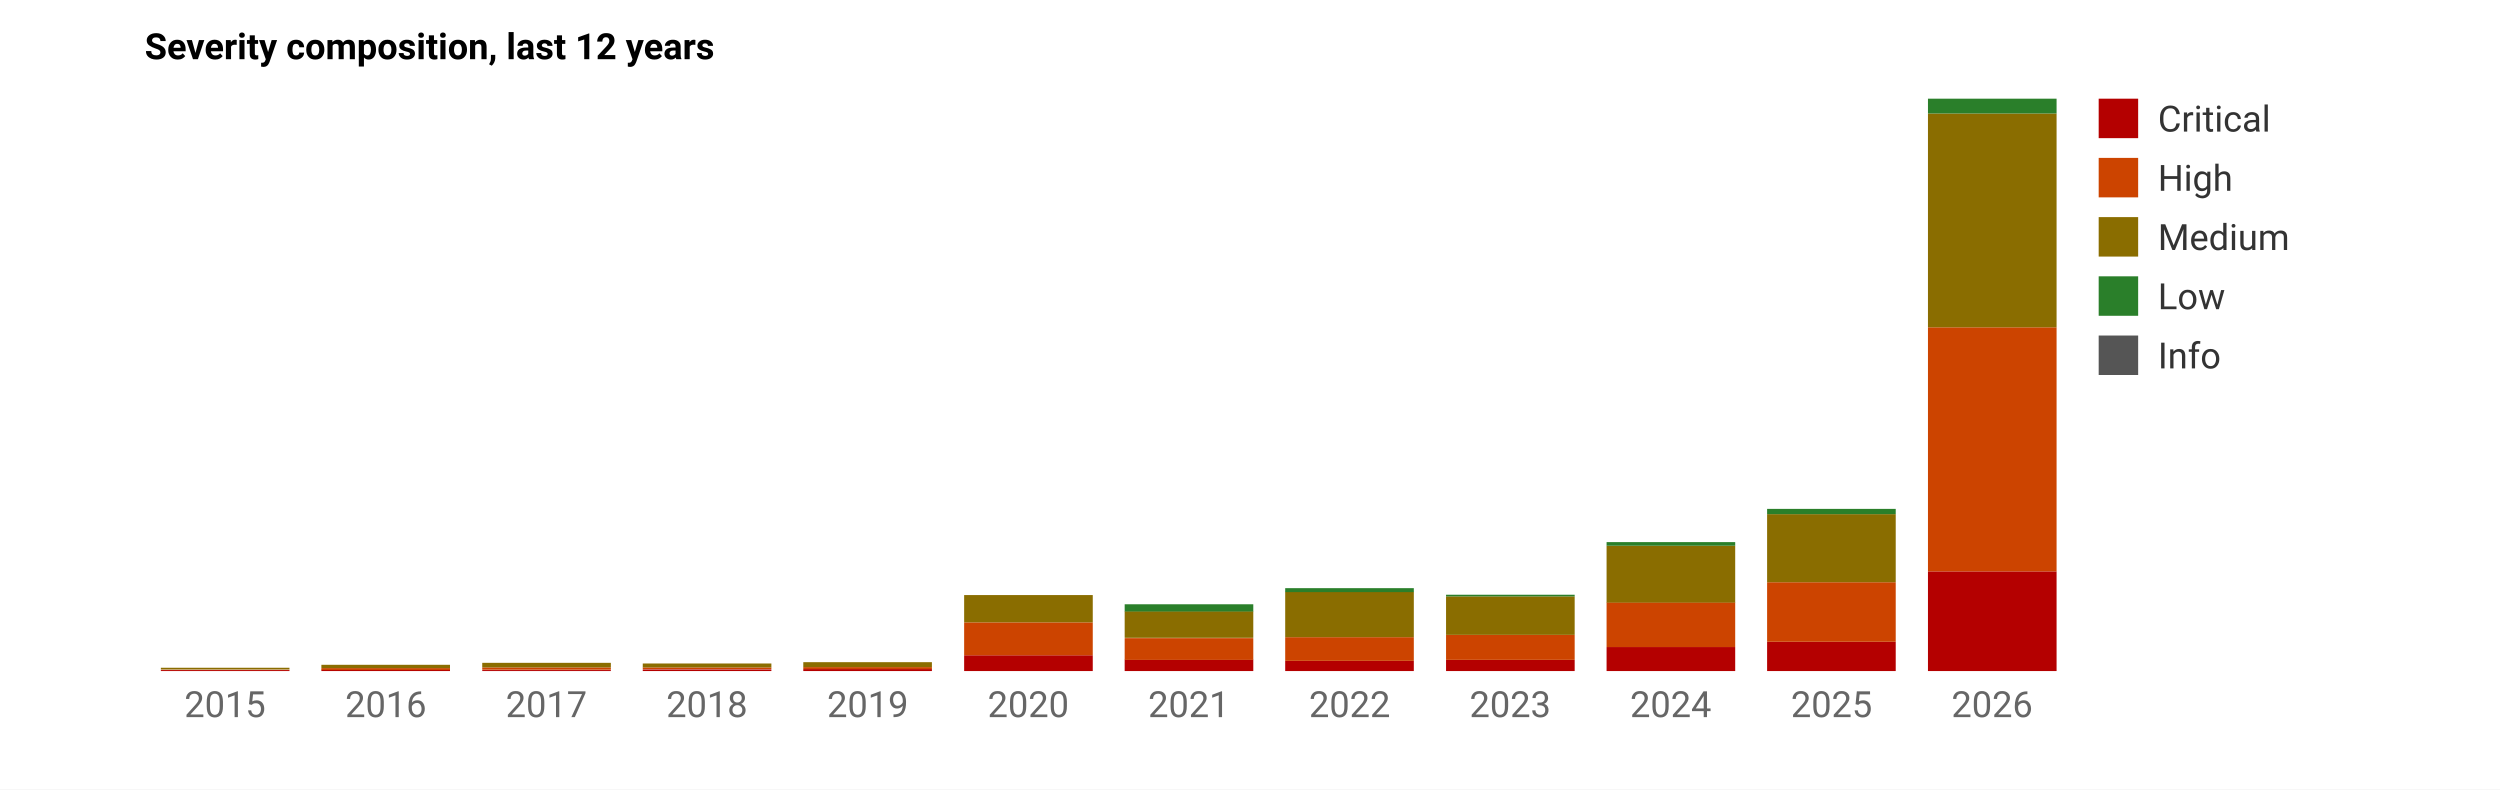
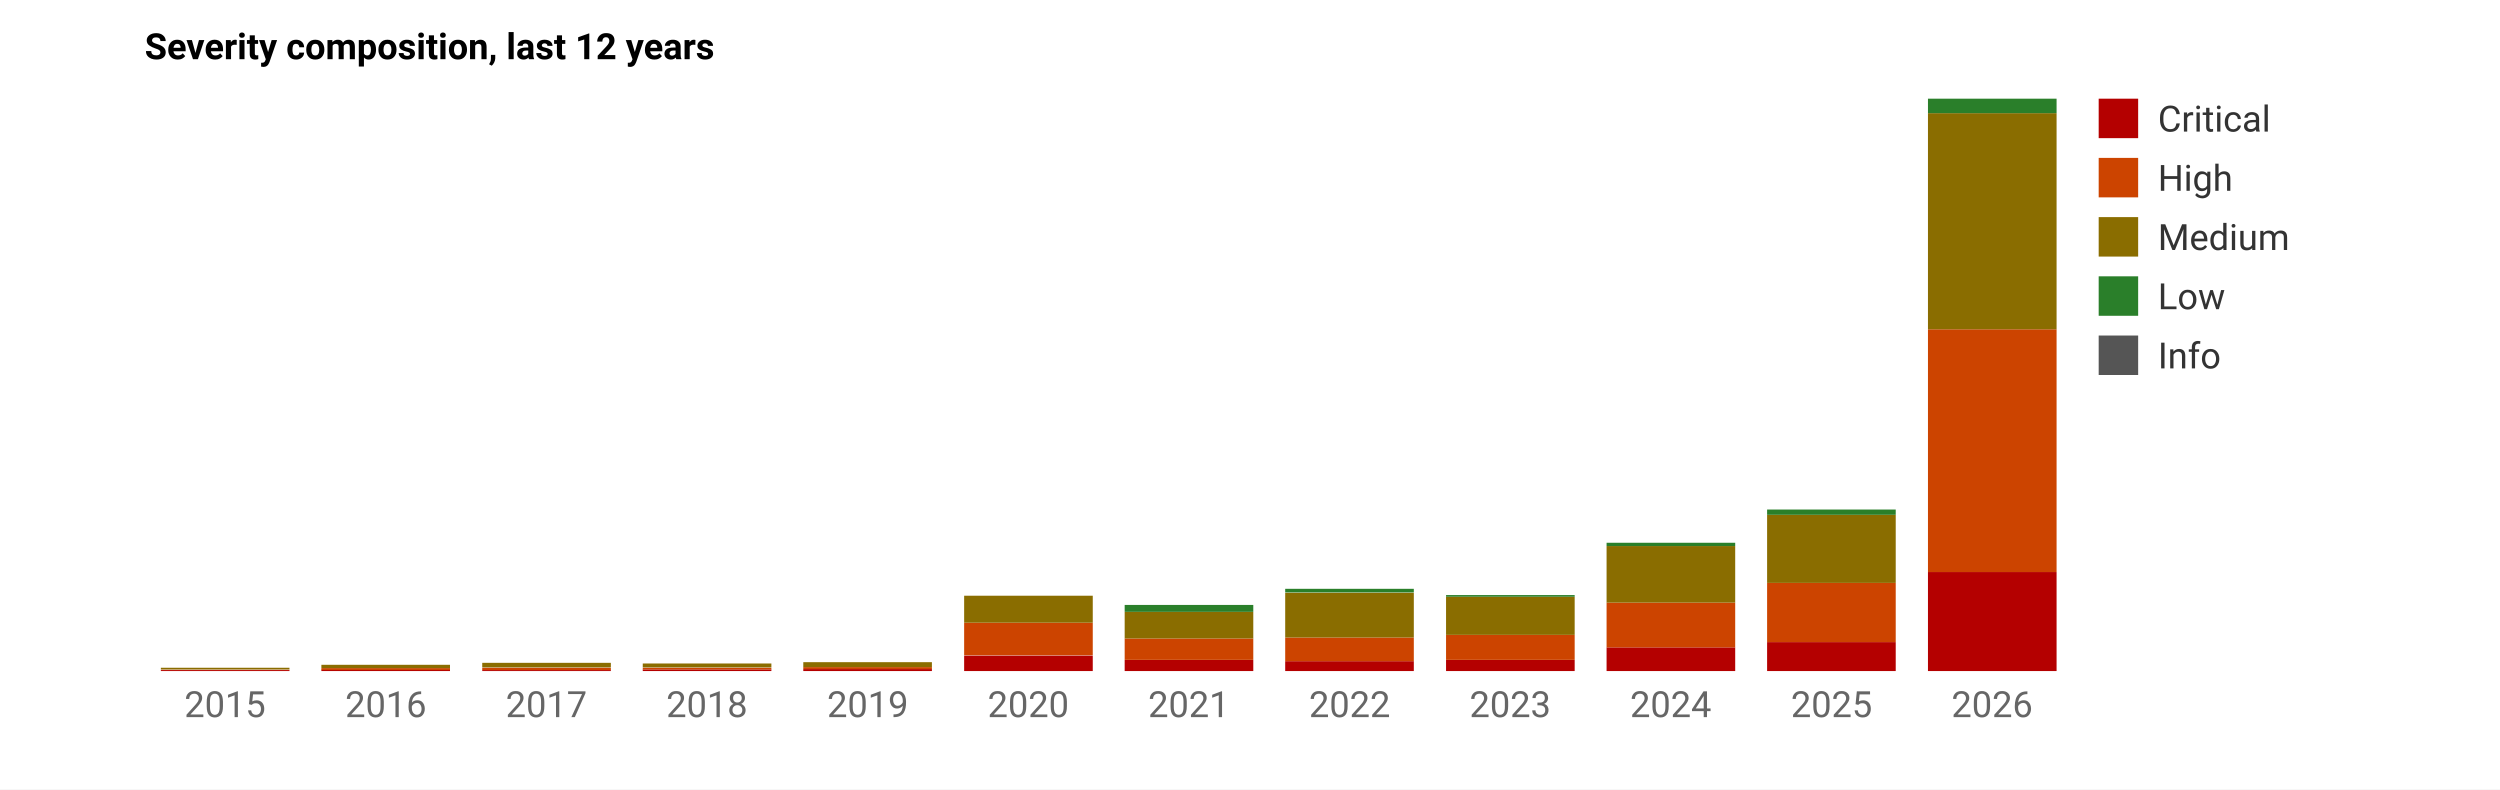
<svg xmlns="http://www.w3.org/2000/svg" viewBox="0 0 760 240" role="img" aria-label="Severity composition per year" font-family="system-ui,-apple-system,Segoe UI,Roboto,sans-serif" font-size="11">
  <rect x="0" y="0" width="100%" height="100%" fill="white" />
  <text x="44" y="18" font-weight="600">Severity composition, last 12 years</text>
  <rect x="48.9" y="203.7" width="39.1" height="0.3" fill="#b40000" />
  <rect x="48.9" y="203.6" width="39.1" height="0.1" fill="#cc4400" />
  <rect x="48.9" y="203.0" width="39.1" height="0.5" fill="#8a6d00" />
  <text x="68.4" y="218" text-anchor="middle" fill="#666">2015</text>
  <rect x="97.7" y="203.6" width="39.1" height="0.4" fill="#b40000" />
  <rect x="97.7" y="203.1" width="39.1" height="0.6" fill="#cc4400" />
  <rect x="97.7" y="202.1" width="39.1" height="1.0" fill="#8a6d00" />
  <text x="117.3" y="218" text-anchor="middle" fill="#666">2016</text>
  <rect x="146.6" y="203.7" width="39.1" height="0.3" fill="#b40000" />
-   <rect x="146.6" y="202.9" width="39.1" height="0.7" fill="#cc4400" />
+   <rect x="146.6" y="203.0" width="39.1" height="0.7" fill="#cc4400" />
  <rect x="146.6" y="201.5" width="39.1" height="1.4" fill="#8a6d00" />
  <rect x="146.6" y="201.5" width="39.1" height="0.0" fill="#2a7f2a" />
  <text x="166.1" y="218" text-anchor="middle" fill="#666">2017</text>
  <rect x="195.4" y="203.5" width="39.1" height="0.5" fill="#b40000" />
-   <rect x="195.4" y="202.9" width="39.1" height="0.5" fill="#cc4400" />
+   <rect x="195.4" y="203.0" width="39.1" height="0.5" fill="#cc4400" />
  <rect x="195.4" y="201.7" width="39.1" height="1.2" fill="#8a6d00" />
  <text x="214.9" y="218" text-anchor="middle" fill="#666">2018</text>
  <rect x="244.2" y="203.4" width="39.1" height="0.6" fill="#b40000" />
  <rect x="244.2" y="202.8" width="39.1" height="0.6" fill="#cc4400" />
  <rect x="244.2" y="201.3" width="39.1" height="1.5" fill="#8a6d00" />
  <rect x="244.2" y="201.3" width="39.1" height="0.0" fill="#2a7f2a" />
  <text x="263.8" y="218" text-anchor="middle" fill="#666">2019</text>
-   <rect x="293.1" y="199.2" width="39.1" height="4.8" fill="#b40000" />
-   <rect x="293.1" y="189.2" width="39.1" height="10.0" fill="#cc4400" />
-   <rect x="293.1" y="180.9" width="39.1" height="8.3" fill="#8a6d00" />
-   <rect x="293.1" y="180.8" width="39.1" height="0.0" fill="#2a7f2a" />
+   <rect x="293.1" y="199.3" width="39.1" height="4.7" fill="#b40000" />
+   <rect x="293.1" y="189.3" width="39.1" height="9.9" fill="#cc4400" />
+   <rect x="293.1" y="181.1" width="39.1" height="8.2" fill="#8a6d00" />
+   <rect x="293.1" y="181.1" width="39.1" height="0.0" fill="#2a7f2a" />
  <text x="312.6" y="218" text-anchor="middle" fill="#666">2020</text>
-   <rect x="341.9" y="200.5" width="39.1" height="3.5" fill="#b40000" />
-   <rect x="341.9" y="194.0" width="39.1" height="6.6" fill="#cc4400" />
-   <rect x="341.9" y="185.8" width="39.1" height="8.1" fill="#8a6d00" />
-   <rect x="341.9" y="183.7" width="39.1" height="2.2" fill="#2a7f2a" />
+   <rect x="341.9" y="200.6" width="39.1" height="3.4" fill="#b40000" />
+   <rect x="341.9" y="194.1" width="39.1" height="6.5" fill="#cc4400" />
+   <rect x="341.9" y="186.0" width="39.1" height="8.1" fill="#8a6d00" />
+   <rect x="341.9" y="183.9" width="39.1" height="2.1" fill="#2a7f2a" />
  <text x="361.4" y="218" text-anchor="middle" fill="#666">2021</text>
-   <rect x="390.7" y="200.9" width="39.1" height="3.1" fill="#b40000" />
-   <rect x="390.7" y="193.7" width="39.1" height="7.2" fill="#cc4400" />
-   <rect x="390.7" y="179.9" width="39.1" height="13.8" fill="#8a6d00" />
-   <rect x="390.7" y="178.8" width="39.1" height="1.2" fill="#2a7f2a" />
+   <rect x="390.7" y="201.0" width="39.1" height="3.0" fill="#b40000" />
+   <rect x="390.7" y="193.8" width="39.1" height="7.2" fill="#cc4400" />
+   <rect x="390.7" y="180.2" width="39.1" height="13.6" fill="#8a6d00" />
+   <rect x="390.7" y="179.0" width="39.1" height="1.1" fill="#2a7f2a" />
  <text x="410.3" y="218" text-anchor="middle" fill="#666">2022</text>
  <rect x="439.6" y="200.6" width="39.1" height="3.4" fill="#b40000" />
  <rect x="439.6" y="193.0" width="39.1" height="7.6" fill="#cc4400" />
-   <rect x="439.6" y="181.3" width="39.1" height="11.7" fill="#8a6d00" />
-   <rect x="439.6" y="180.8" width="39.1" height="0.5" fill="#2a7f2a" />
+   <rect x="439.6" y="181.4" width="39.1" height="11.6" fill="#8a6d00" />
+   <rect x="439.6" y="180.9" width="39.1" height="0.5" fill="#2a7f2a" />
  <text x="459.1" y="218" text-anchor="middle" fill="#666">2023</text>
-   <rect x="488.4" y="196.7" width="39.1" height="7.3" fill="#b40000" />
-   <rect x="488.4" y="183.1" width="39.1" height="13.6" fill="#cc4400" />
-   <rect x="488.4" y="165.9" width="39.1" height="17.3" fill="#8a6d00" />
-   <rect x="488.4" y="164.8" width="39.1" height="1.1" fill="#2a7f2a" />
+   <rect x="488.4" y="196.8" width="39.1" height="7.2" fill="#b40000" />
+   <rect x="488.4" y="183.2" width="39.1" height="13.6" fill="#cc4400" />
+   <rect x="488.4" y="166.0" width="39.1" height="17.2" fill="#8a6d00" />
+   <rect x="488.4" y="165.0" width="39.1" height="1.0" fill="#2a7f2a" />
  <text x="507.9" y="218" text-anchor="middle" fill="#666">2024</text>
-   <rect x="537.2" y="195.1" width="39.1" height="8.9" fill="#b40000" />
-   <rect x="537.2" y="177.0" width="39.1" height="18.1" fill="#cc4400" />
-   <rect x="537.2" y="156.3" width="39.1" height="20.7" fill="#8a6d00" />
-   <rect x="537.2" y="154.7" width="39.1" height="1.6" fill="#2a7f2a" />
+   <rect x="537.2" y="195.2" width="39.1" height="8.8" fill="#b40000" />
+   <rect x="537.2" y="177.2" width="39.1" height="18.0" fill="#cc4400" />
+   <rect x="537.2" y="156.5" width="39.1" height="20.7" fill="#8a6d00" />
+   <rect x="537.2" y="154.9" width="39.1" height="1.6" fill="#2a7f2a" />
  <text x="556.8" y="218" text-anchor="middle" fill="#666">2025</text>
-   <rect x="586.1" y="173.7" width="39.1" height="30.3" fill="#b40000" />
-   <rect x="586.1" y="99.5" width="39.1" height="74.2" fill="#cc4400" />
-   <rect x="586.1" y="34.5" width="39.1" height="65.0" fill="#8a6d00" />
-   <rect x="586.1" y="30.0" width="39.1" height="4.5" fill="#2a7f2a" />
+   <rect x="586.1" y="173.9" width="39.1" height="30.1" fill="#b40000" />
+   <rect x="586.1" y="100.1" width="39.1" height="73.8" fill="#cc4400" />
+   <rect x="586.1" y="34.4" width="39.1" height="65.7" fill="#8a6d00" />
+   <rect x="586.1" y="30.0" width="39.1" height="4.4" fill="#2a7f2a" />
  <text x="605.6" y="218" text-anchor="middle" fill="#666">2026</text>
  <rect x="638" y="30" width="12" height="12" fill="#b40000" />
  <text x="656" y="40" fill="#333">Critical</text>
  <rect x="638" y="48" width="12" height="12" fill="#cc4400" />
  <text x="656" y="58" fill="#333">High</text>
  <rect x="638" y="66" width="12" height="12" fill="#8a6d00" />
  <text x="656" y="76" fill="#333">Medium</text>
  <rect x="638" y="84" width="12" height="12" fill="#2a7f2a" />
  <text x="656" y="94" fill="#333">Low</text>
  <rect x="638" y="102" width="12" height="12" fill="#555555" />
  <text x="656" y="112" fill="#333">Info</text>
</svg>
